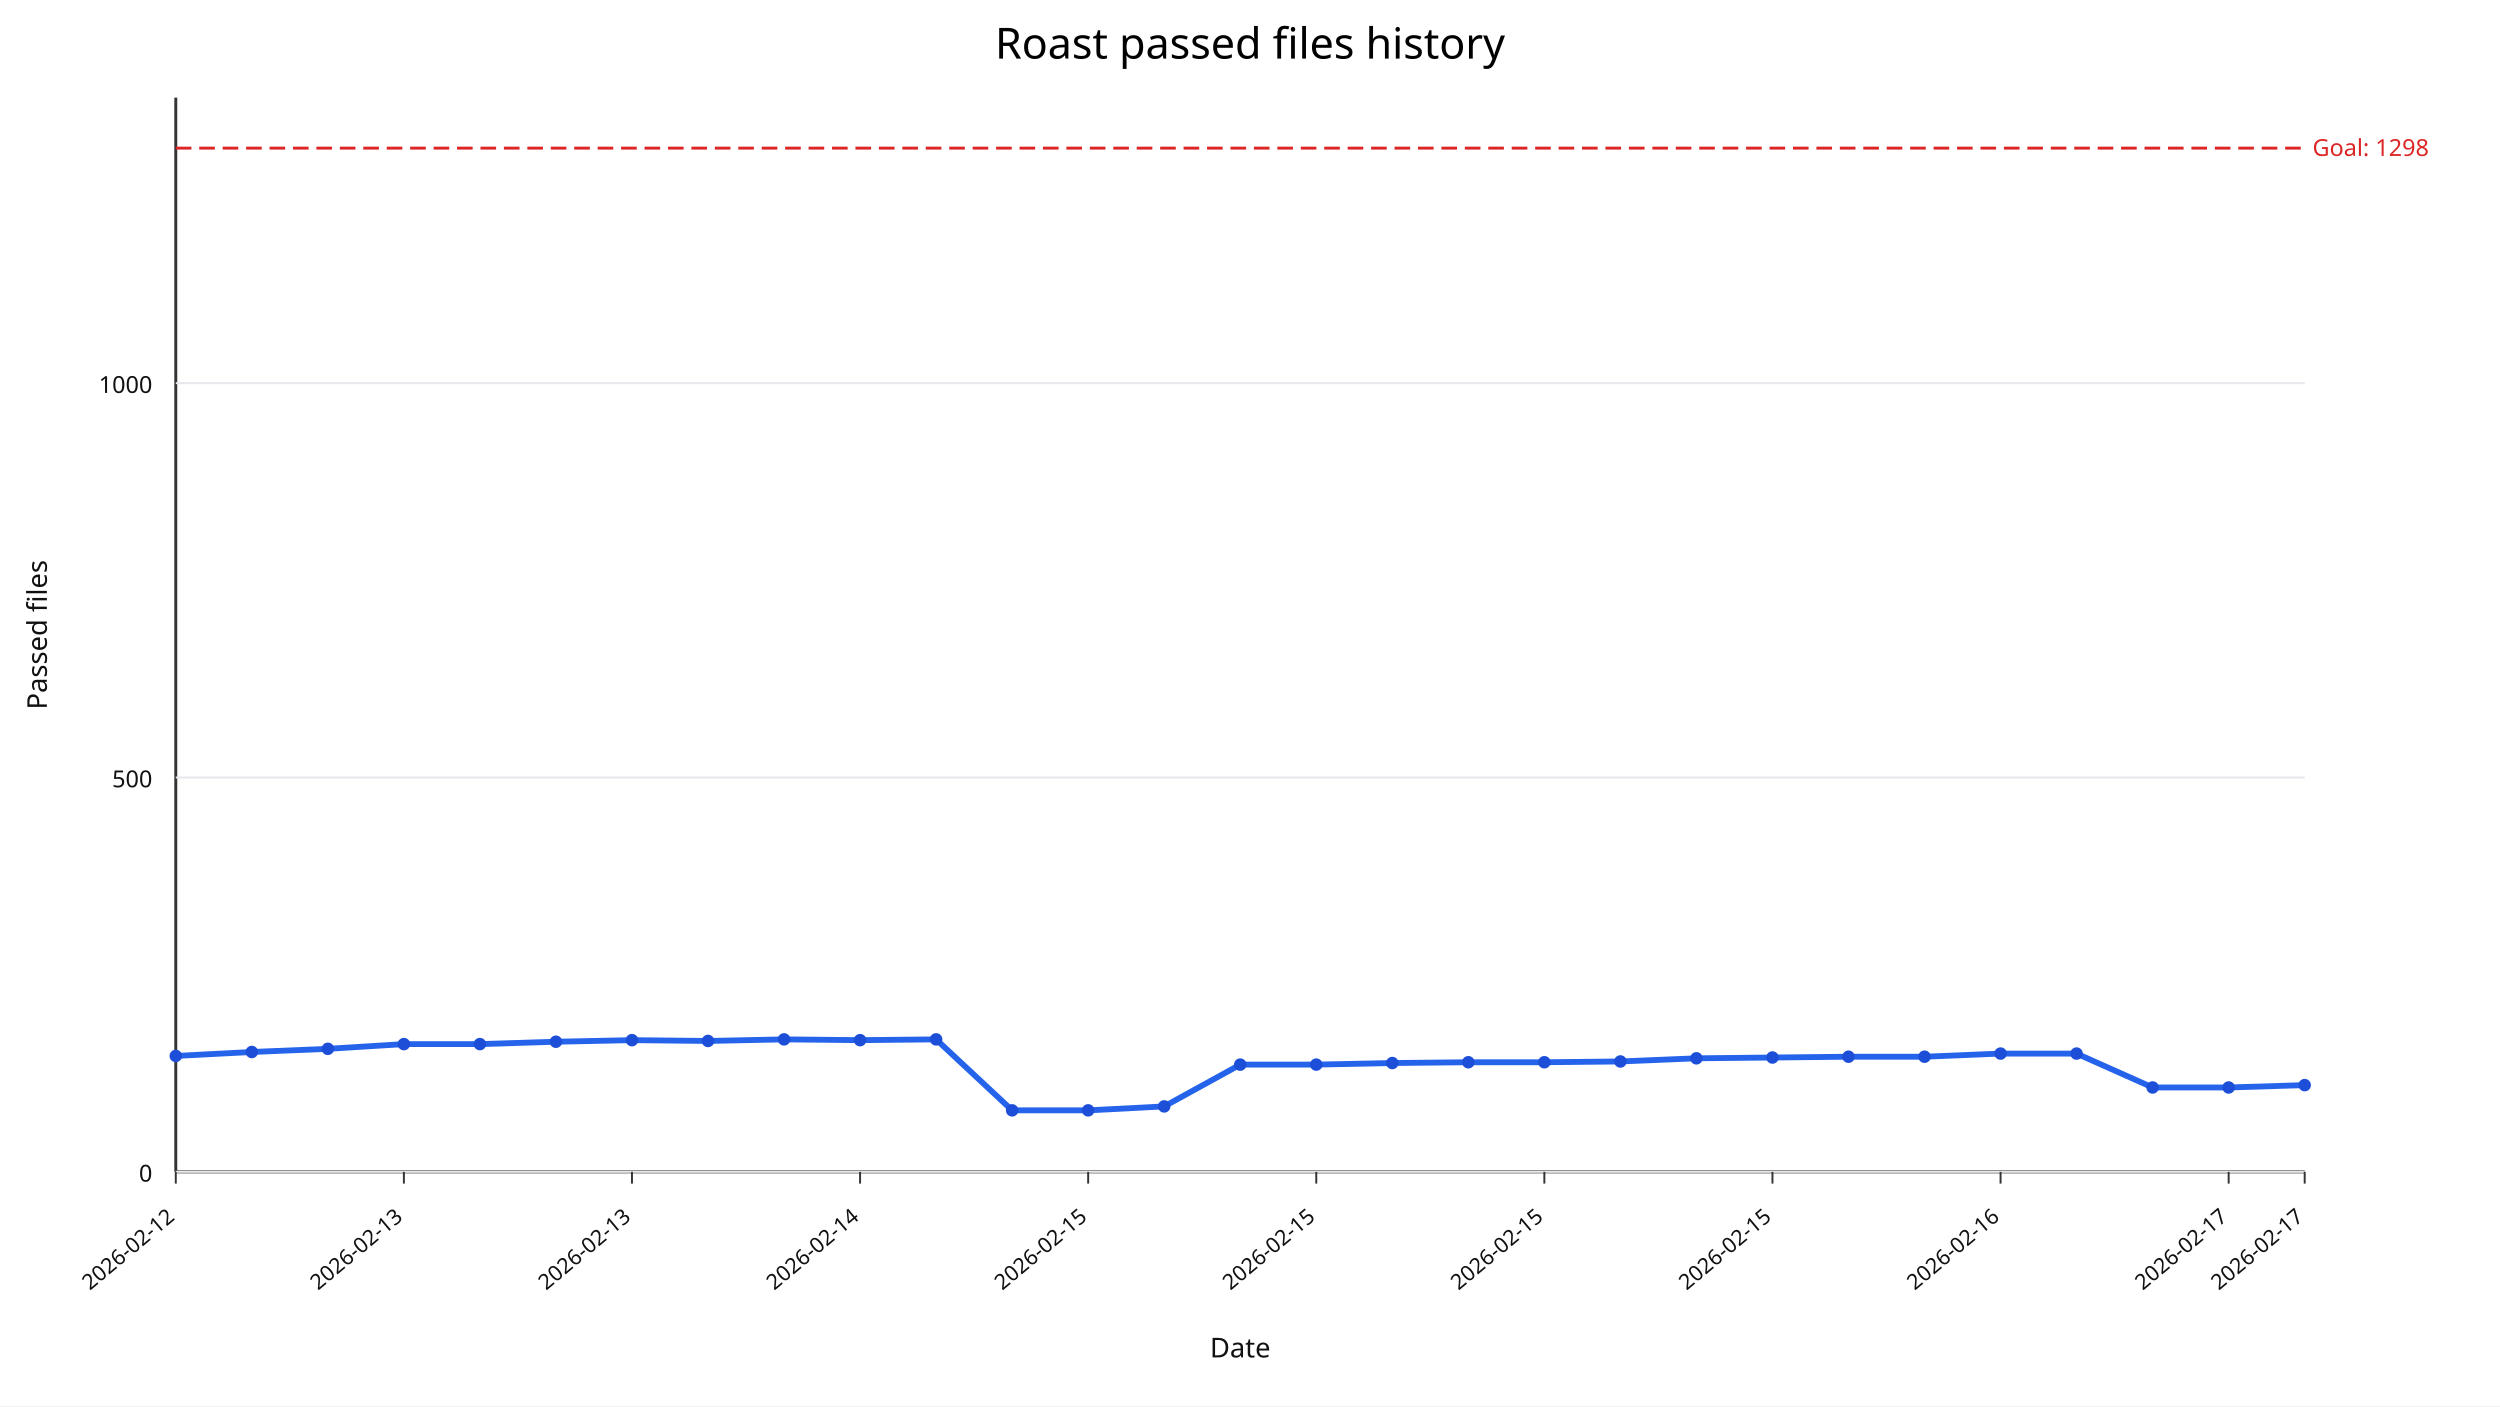
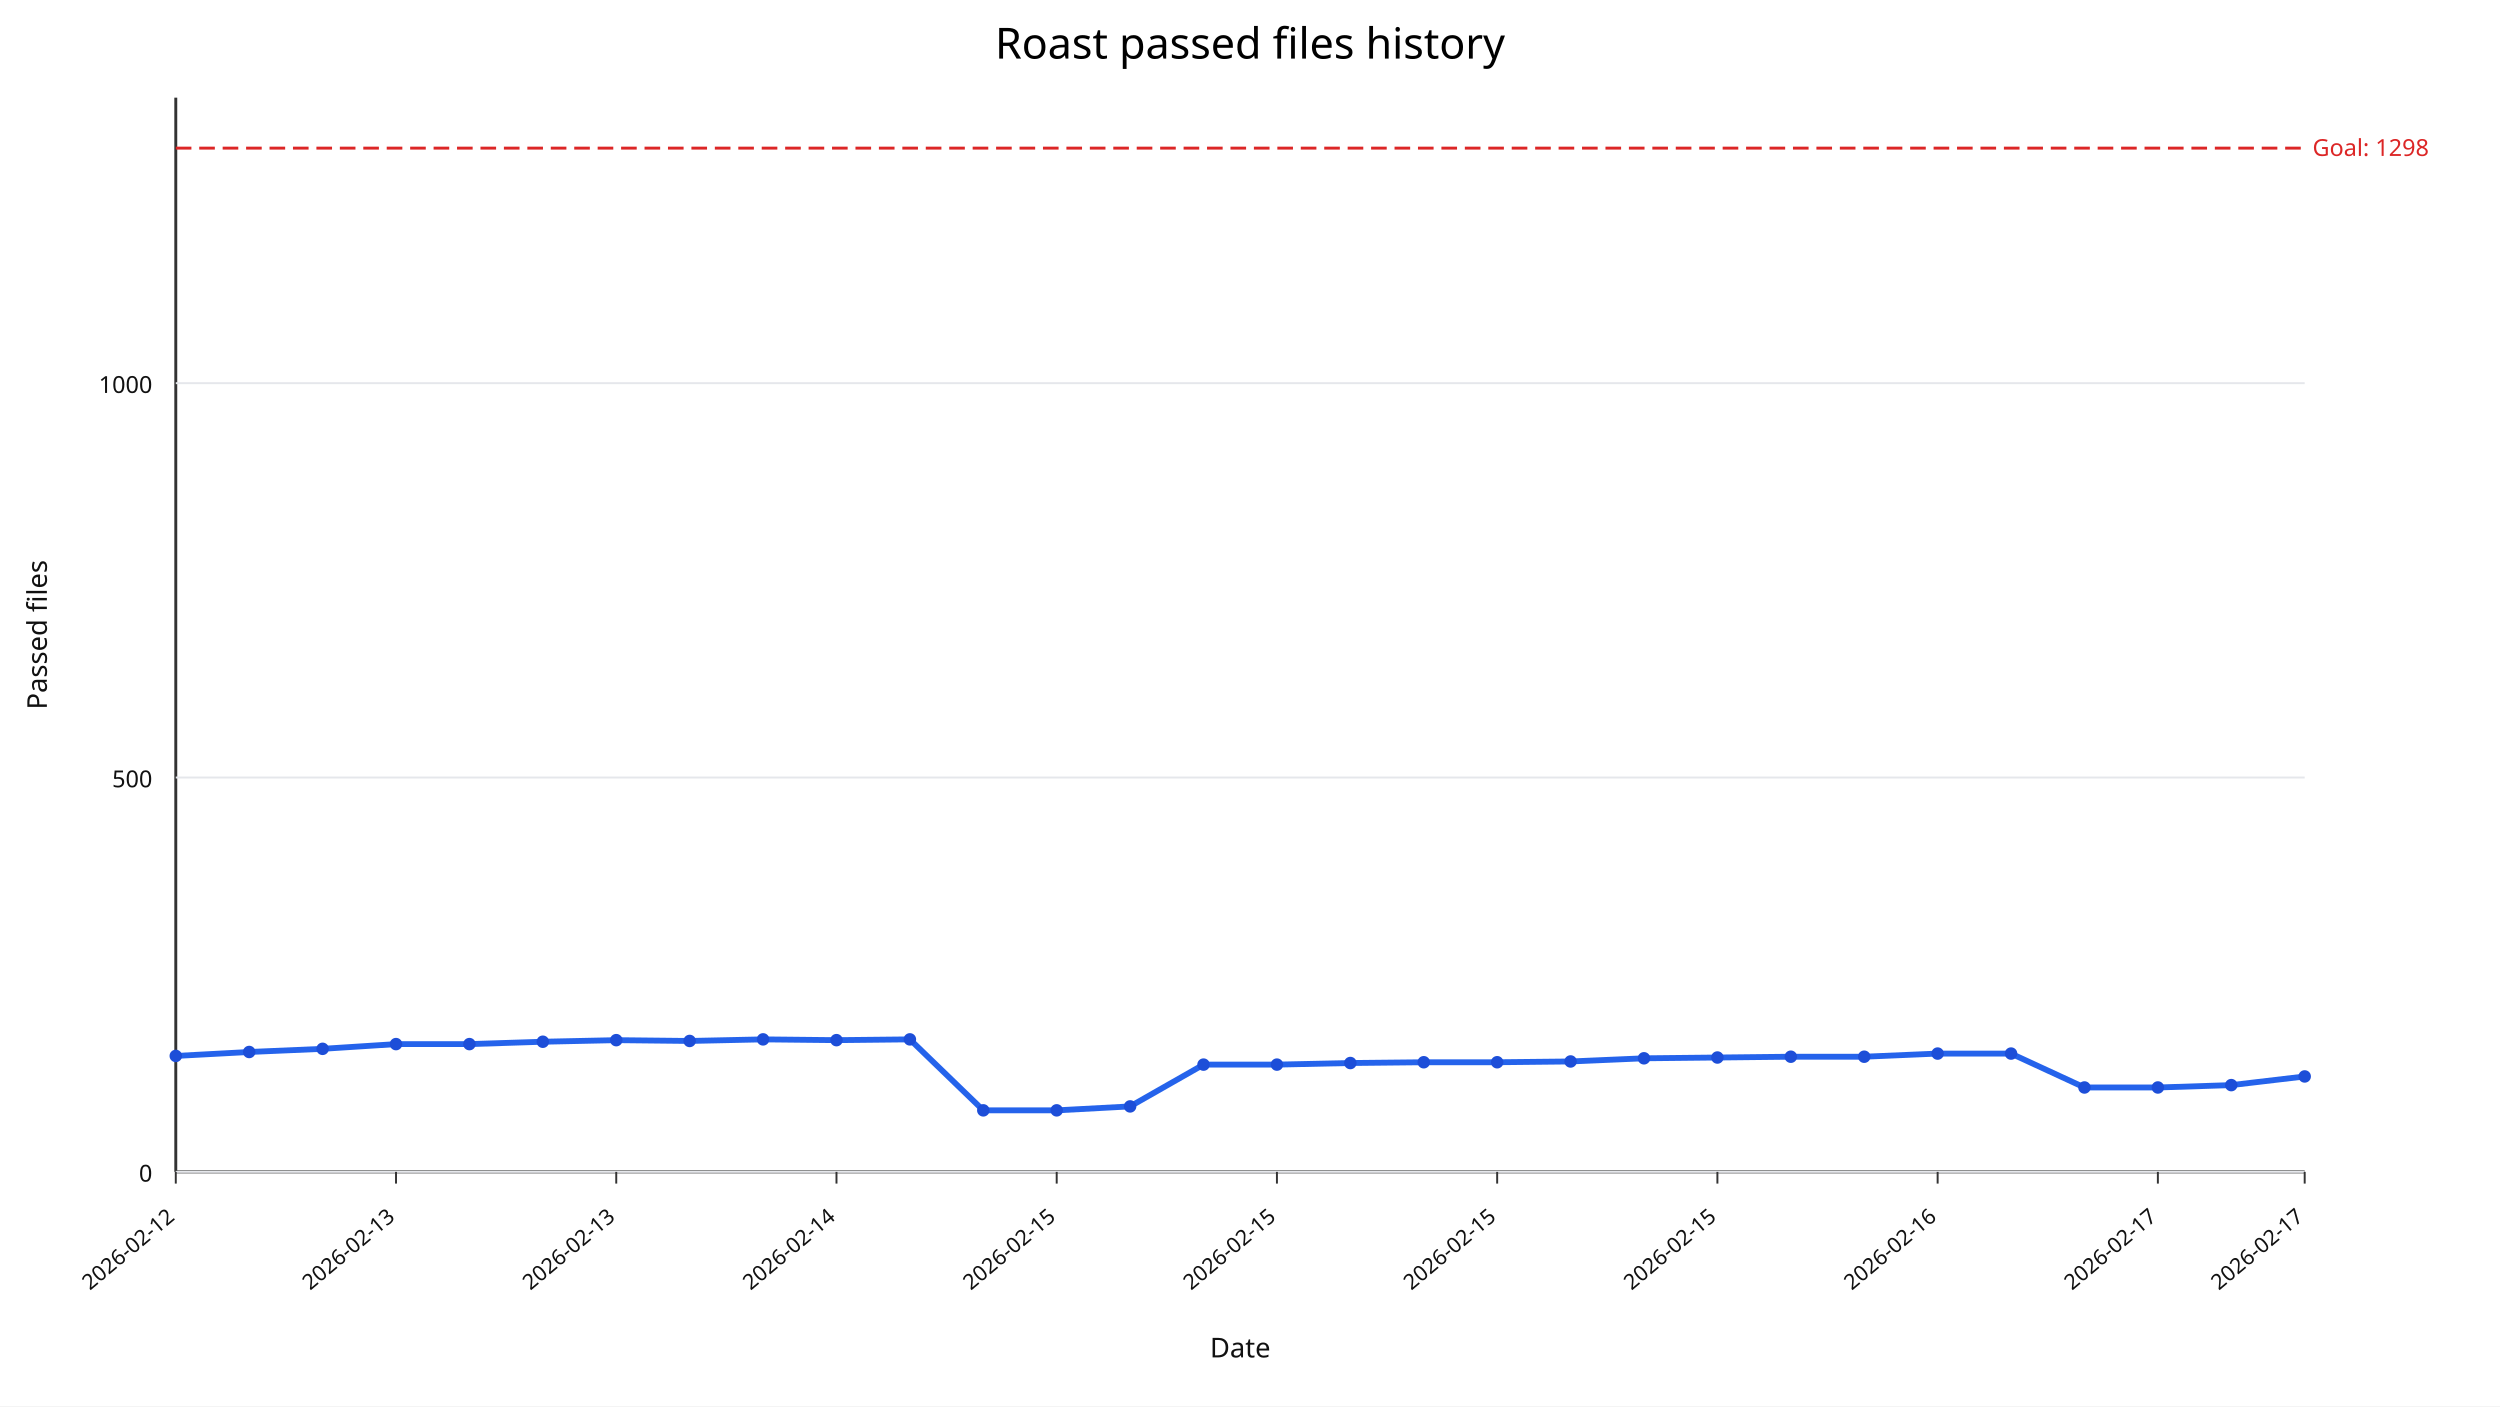
<svg xmlns="http://www.w3.org/2000/svg" width="1280" height="720" viewBox="0 0 1280 720">
  <rect width="100%" height="100%" fill="#ffffff" />
  <text x="640" y="30" text-anchor="middle" font-size="22" font-family="sans-serif">Roast passed files history</text>
  <line x1="90" y1="600" x2="1180" y2="600" stroke="#333" stroke-width="1.5" />
  <line x1="90" y1="50" x2="90" y2="600" stroke="#333" stroke-width="1.5" />
  <line x1="90" y1="600.00" x2="1180" y2="600.00" stroke="#e5e7eb" stroke-width="1" />
  <text x="78" y="605.00" text-anchor="end" font-size="12" fill="#111" font-family="sans-serif">0</text>
  <line x1="90" y1="398.09" x2="1180" y2="398.09" stroke="#e5e7eb" stroke-width="1" />
  <text x="78" y="403.09" text-anchor="end" font-size="12" fill="#111" font-family="sans-serif">500</text>
  <line x1="90" y1="196.18" x2="1180" y2="196.18" stroke="#e5e7eb" stroke-width="1" />
  <text x="78" y="201.18" text-anchor="end" font-size="12" fill="#111" font-family="sans-serif">1000</text>
  <line x1="90.00" y1="600" x2="90.00" y2="606" stroke="#333" stroke-width="1" />
  <text x="90.00" y="624" text-anchor="end" font-size="11" fill="#111" transform="rotate(-40 90.00,624)" font-family="sans-serif">2026-02-12</text>
-   <line x1="206.79" y1="600" x2="206.79" y2="606" stroke="#333" stroke-width="1" />
-   <text x="206.79" y="624" text-anchor="end" font-size="11" fill="#111" transform="rotate(-40 206.79,624)" font-family="sans-serif">2026-02-13</text>
-   <line x1="323.57" y1="600" x2="323.57" y2="606" stroke="#333" stroke-width="1" />
-   <text x="323.57" y="624" text-anchor="end" font-size="11" fill="#111" transform="rotate(-40 323.57,624)" font-family="sans-serif">2026-02-13</text>
-   <line x1="440.36" y1="600" x2="440.36" y2="606" stroke="#333" stroke-width="1" />
-   <text x="440.36" y="624" text-anchor="end" font-size="11" fill="#111" transform="rotate(-40 440.36,624)" font-family="sans-serif">2026-02-14</text>
-   <line x1="557.14" y1="600" x2="557.14" y2="606" stroke="#333" stroke-width="1" />
-   <text x="557.14" y="624" text-anchor="end" font-size="11" fill="#111" transform="rotate(-40 557.14,624)" font-family="sans-serif">2026-02-15</text>
-   <line x1="673.93" y1="600" x2="673.93" y2="606" stroke="#333" stroke-width="1" />
-   <text x="673.93" y="624" text-anchor="end" font-size="11" fill="#111" transform="rotate(-40 673.93,624)" font-family="sans-serif">2026-02-15</text>
-   <line x1="790.71" y1="600" x2="790.71" y2="606" stroke="#333" stroke-width="1" />
-   <text x="790.71" y="624" text-anchor="end" font-size="11" fill="#111" transform="rotate(-40 790.71,624)" font-family="sans-serif">2026-02-15</text>
-   <line x1="907.50" y1="600" x2="907.50" y2="606" stroke="#333" stroke-width="1" />
-   <text x="907.50" y="624" text-anchor="end" font-size="11" fill="#111" transform="rotate(-40 907.50,624)" font-family="sans-serif">2026-02-15</text>
-   <line x1="1024.29" y1="600" x2="1024.29" y2="606" stroke="#333" stroke-width="1" />
-   <text x="1024.29" y="624" text-anchor="end" font-size="11" fill="#111" transform="rotate(-40 1024.29,624)" font-family="sans-serif">2026-02-16</text>
-   <line x1="1141.07" y1="600" x2="1141.07" y2="606" stroke="#333" stroke-width="1" />
-   <text x="1141.07" y="624" text-anchor="end" font-size="11" fill="#111" transform="rotate(-40 1141.07,624)" font-family="sans-serif">2026-02-17</text>
+   <line x1="202.76" y1="600" x2="202.76" y2="606" stroke="#333" stroke-width="1" />
+   <text x="202.76" y="624" text-anchor="end" font-size="11" fill="#111" transform="rotate(-40 202.76,624)" font-family="sans-serif">2026-02-13</text>
+   <line x1="315.52" y1="600" x2="315.52" y2="606" stroke="#333" stroke-width="1" />
+   <text x="315.52" y="624" text-anchor="end" font-size="11" fill="#111" transform="rotate(-40 315.52,624)" font-family="sans-serif">2026-02-13</text>
+   <line x1="428.28" y1="600" x2="428.28" y2="606" stroke="#333" stroke-width="1" />
+   <text x="428.28" y="624" text-anchor="end" font-size="11" fill="#111" transform="rotate(-40 428.28,624)" font-family="sans-serif">2026-02-14</text>
+   <line x1="541.03" y1="600" x2="541.03" y2="606" stroke="#333" stroke-width="1" />
+   <text x="541.03" y="624" text-anchor="end" font-size="11" fill="#111" transform="rotate(-40 541.03,624)" font-family="sans-serif">2026-02-15</text>
+   <line x1="653.79" y1="600" x2="653.79" y2="606" stroke="#333" stroke-width="1" />
+   <text x="653.79" y="624" text-anchor="end" font-size="11" fill="#111" transform="rotate(-40 653.79,624)" font-family="sans-serif">2026-02-15</text>
+   <line x1="766.55" y1="600" x2="766.55" y2="606" stroke="#333" stroke-width="1" />
+   <text x="766.55" y="624" text-anchor="end" font-size="11" fill="#111" transform="rotate(-40 766.55,624)" font-family="sans-serif">2026-02-15</text>
+   <line x1="879.31" y1="600" x2="879.31" y2="606" stroke="#333" stroke-width="1" />
+   <text x="879.31" y="624" text-anchor="end" font-size="11" fill="#111" transform="rotate(-40 879.31,624)" font-family="sans-serif">2026-02-15</text>
+   <line x1="992.07" y1="600" x2="992.07" y2="606" stroke="#333" stroke-width="1" />
+   <text x="992.07" y="624" text-anchor="end" font-size="11" fill="#111" transform="rotate(-40 992.07,624)" font-family="sans-serif">2026-02-16</text>
+   <line x1="1104.83" y1="600" x2="1104.83" y2="606" stroke="#333" stroke-width="1" />
+   <text x="1104.83" y="624" text-anchor="end" font-size="11" fill="#111" transform="rotate(-40 1104.83,624)" font-family="sans-serif">2026-02-17</text>
  <line x1="1180.00" y1="600" x2="1180.00" y2="606" stroke="#333" stroke-width="1" />
  <text x="1180.00" y="624" text-anchor="end" font-size="11" fill="#111" transform="rotate(-40 1180.00,624)" font-family="sans-serif">2026-02-17</text>
  <line x1="90" y1="75.84" x2="1180" y2="75.84" stroke="#dc2626" stroke-width="1.5" stroke-dasharray="8,4" />
  <text x="1184" y="79.84" font-size="12" fill="#dc2626" font-family="sans-serif">Goal: 1298</text>
-   <polyline fill="none" stroke="#2563eb" stroke-width="3" points="90.00,540.64 128.93,538.62 167.86,537.00 206.79,534.58 245.71,534.58 284.64,533.37 323.57,532.56 362.50,532.97 401.43,532.16 440.36,532.56 479.29,532.16 518.21,568.50 557.14,568.50 596.07,566.48 635.00,545.08 673.93,545.08 712.86,544.27 751.79,543.87 790.71,543.87 829.64,543.47 868.57,541.85 907.50,541.45 946.43,541.04 985.36,541.04 1024.29,539.43 1063.21,539.43 1102.14,556.79 1141.07,556.79 1180.00,555.58" />
+   <polyline fill="none" stroke="#2563eb" stroke-width="3" points="90.00,540.64 127.59,538.62 165.17,537.00 202.76,534.58 240.34,534.58 277.93,533.37 315.52,532.56 353.10,532.97 390.69,532.16 428.28,532.56 465.86,532.16 503.45,568.50 541.03,568.50 578.62,566.48 616.21,545.08 653.79,545.08 691.38,544.27 728.97,543.87 766.55,543.87 804.14,543.47 841.72,541.85 879.31,541.45 916.90,541.04 954.48,541.04 992.07,539.43 1029.66,539.43 1067.24,556.79 1104.83,556.79 1142.41,555.58 1180.00,551.14" />
  <circle cx="90.00" cy="540.64" r="3.2" fill="#1d4ed8" />
-   <circle cx="128.93" cy="538.62" r="3.2" fill="#1d4ed8" />
-   <circle cx="167.86" cy="537.00" r="3.2" fill="#1d4ed8" />
-   <circle cx="206.79" cy="534.58" r="3.2" fill="#1d4ed8" />
-   <circle cx="245.71" cy="534.58" r="3.2" fill="#1d4ed8" />
-   <circle cx="284.64" cy="533.37" r="3.2" fill="#1d4ed8" />
-   <circle cx="323.57" cy="532.56" r="3.2" fill="#1d4ed8" />
-   <circle cx="362.50" cy="532.97" r="3.2" fill="#1d4ed8" />
-   <circle cx="401.43" cy="532.16" r="3.2" fill="#1d4ed8" />
-   <circle cx="440.36" cy="532.56" r="3.2" fill="#1d4ed8" />
-   <circle cx="479.29" cy="532.16" r="3.2" fill="#1d4ed8" />
-   <circle cx="518.21" cy="568.50" r="3.2" fill="#1d4ed8" />
-   <circle cx="557.14" cy="568.50" r="3.2" fill="#1d4ed8" />
-   <circle cx="596.07" cy="566.48" r="3.2" fill="#1d4ed8" />
-   <circle cx="635.00" cy="545.08" r="3.2" fill="#1d4ed8" />
-   <circle cx="673.93" cy="545.08" r="3.2" fill="#1d4ed8" />
-   <circle cx="712.86" cy="544.27" r="3.2" fill="#1d4ed8" />
-   <circle cx="751.79" cy="543.87" r="3.2" fill="#1d4ed8" />
-   <circle cx="790.71" cy="543.87" r="3.2" fill="#1d4ed8" />
-   <circle cx="829.64" cy="543.47" r="3.2" fill="#1d4ed8" />
-   <circle cx="868.57" cy="541.85" r="3.2" fill="#1d4ed8" />
-   <circle cx="907.50" cy="541.45" r="3.2" fill="#1d4ed8" />
-   <circle cx="946.43" cy="541.04" r="3.2" fill="#1d4ed8" />
-   <circle cx="985.36" cy="541.04" r="3.2" fill="#1d4ed8" />
-   <circle cx="1024.29" cy="539.43" r="3.2" fill="#1d4ed8" />
-   <circle cx="1063.21" cy="539.43" r="3.2" fill="#1d4ed8" />
-   <circle cx="1102.14" cy="556.79" r="3.2" fill="#1d4ed8" />
-   <circle cx="1141.07" cy="556.79" r="3.2" fill="#1d4ed8" />
-   <circle cx="1180.00" cy="555.58" r="3.2" fill="#1d4ed8" />
+   <circle cx="127.59" cy="538.62" r="3.2" fill="#1d4ed8" />
+   <circle cx="165.17" cy="537.00" r="3.2" fill="#1d4ed8" />
+   <circle cx="202.76" cy="534.58" r="3.2" fill="#1d4ed8" />
+   <circle cx="240.34" cy="534.58" r="3.2" fill="#1d4ed8" />
+   <circle cx="277.93" cy="533.37" r="3.2" fill="#1d4ed8" />
+   <circle cx="315.52" cy="532.56" r="3.2" fill="#1d4ed8" />
+   <circle cx="353.10" cy="532.97" r="3.2" fill="#1d4ed8" />
+   <circle cx="390.69" cy="532.16" r="3.2" fill="#1d4ed8" />
+   <circle cx="428.28" cy="532.56" r="3.2" fill="#1d4ed8" />
+   <circle cx="465.86" cy="532.16" r="3.2" fill="#1d4ed8" />
+   <circle cx="503.45" cy="568.50" r="3.2" fill="#1d4ed8" />
+   <circle cx="541.03" cy="568.50" r="3.2" fill="#1d4ed8" />
+   <circle cx="578.62" cy="566.48" r="3.2" fill="#1d4ed8" />
+   <circle cx="616.21" cy="545.08" r="3.2" fill="#1d4ed8" />
+   <circle cx="653.79" cy="545.08" r="3.2" fill="#1d4ed8" />
+   <circle cx="691.38" cy="544.27" r="3.2" fill="#1d4ed8" />
+   <circle cx="728.97" cy="543.87" r="3.2" fill="#1d4ed8" />
+   <circle cx="766.55" cy="543.87" r="3.2" fill="#1d4ed8" />
+   <circle cx="804.14" cy="543.47" r="3.2" fill="#1d4ed8" />
+   <circle cx="841.72" cy="541.85" r="3.2" fill="#1d4ed8" />
+   <circle cx="879.31" cy="541.45" r="3.2" fill="#1d4ed8" />
+   <circle cx="916.90" cy="541.04" r="3.2" fill="#1d4ed8" />
+   <circle cx="954.48" cy="541.04" r="3.2" fill="#1d4ed8" />
+   <circle cx="992.07" cy="539.43" r="3.2" fill="#1d4ed8" />
+   <circle cx="1029.66" cy="539.43" r="3.2" fill="#1d4ed8" />
+   <circle cx="1067.24" cy="556.79" r="3.2" fill="#1d4ed8" />
+   <circle cx="1104.83" cy="556.79" r="3.2" fill="#1d4ed8" />
+   <circle cx="1142.41" cy="555.58" r="3.2" fill="#1d4ed8" />
+   <circle cx="1180.00" cy="551.14" r="3.2" fill="#1d4ed8" />
  <text x="635" y="695" text-anchor="middle" font-size="14" fill="#111" font-family="sans-serif">Date</text>
  <text x="24" y="325" text-anchor="middle" font-size="14" fill="#111" transform="rotate(-90 24,325)" font-family="sans-serif">Passed files</text>
</svg>
